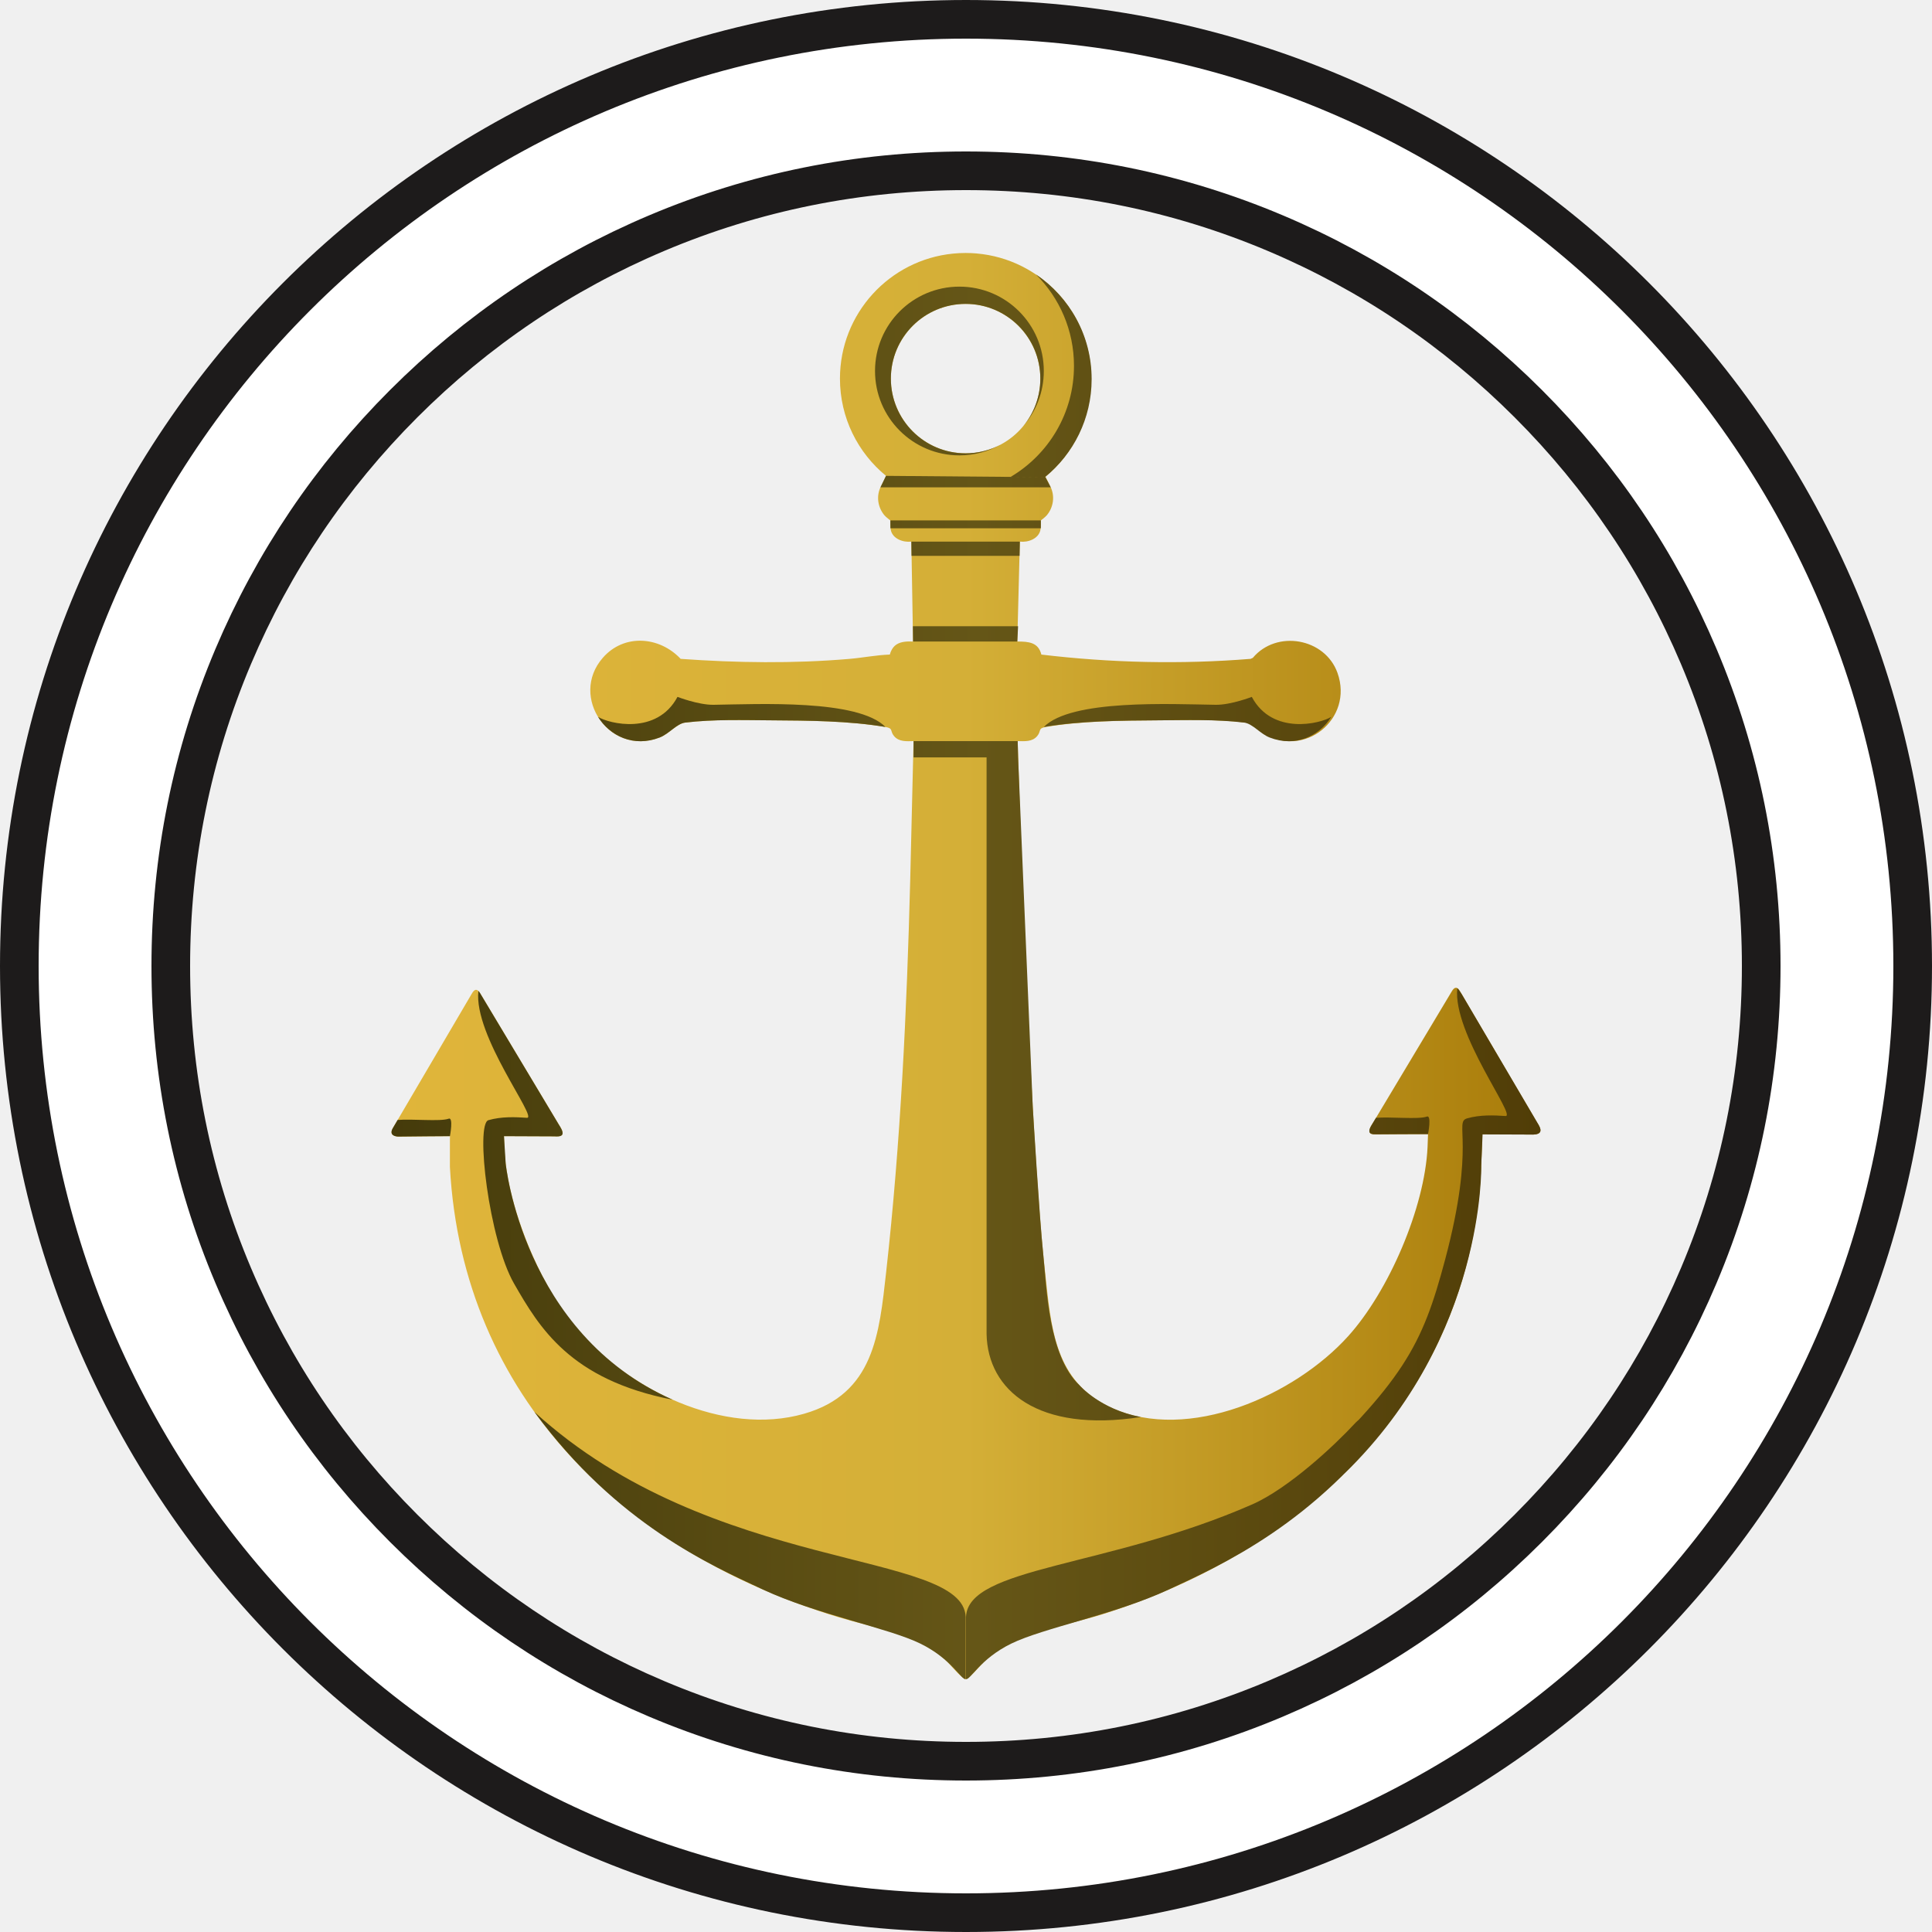
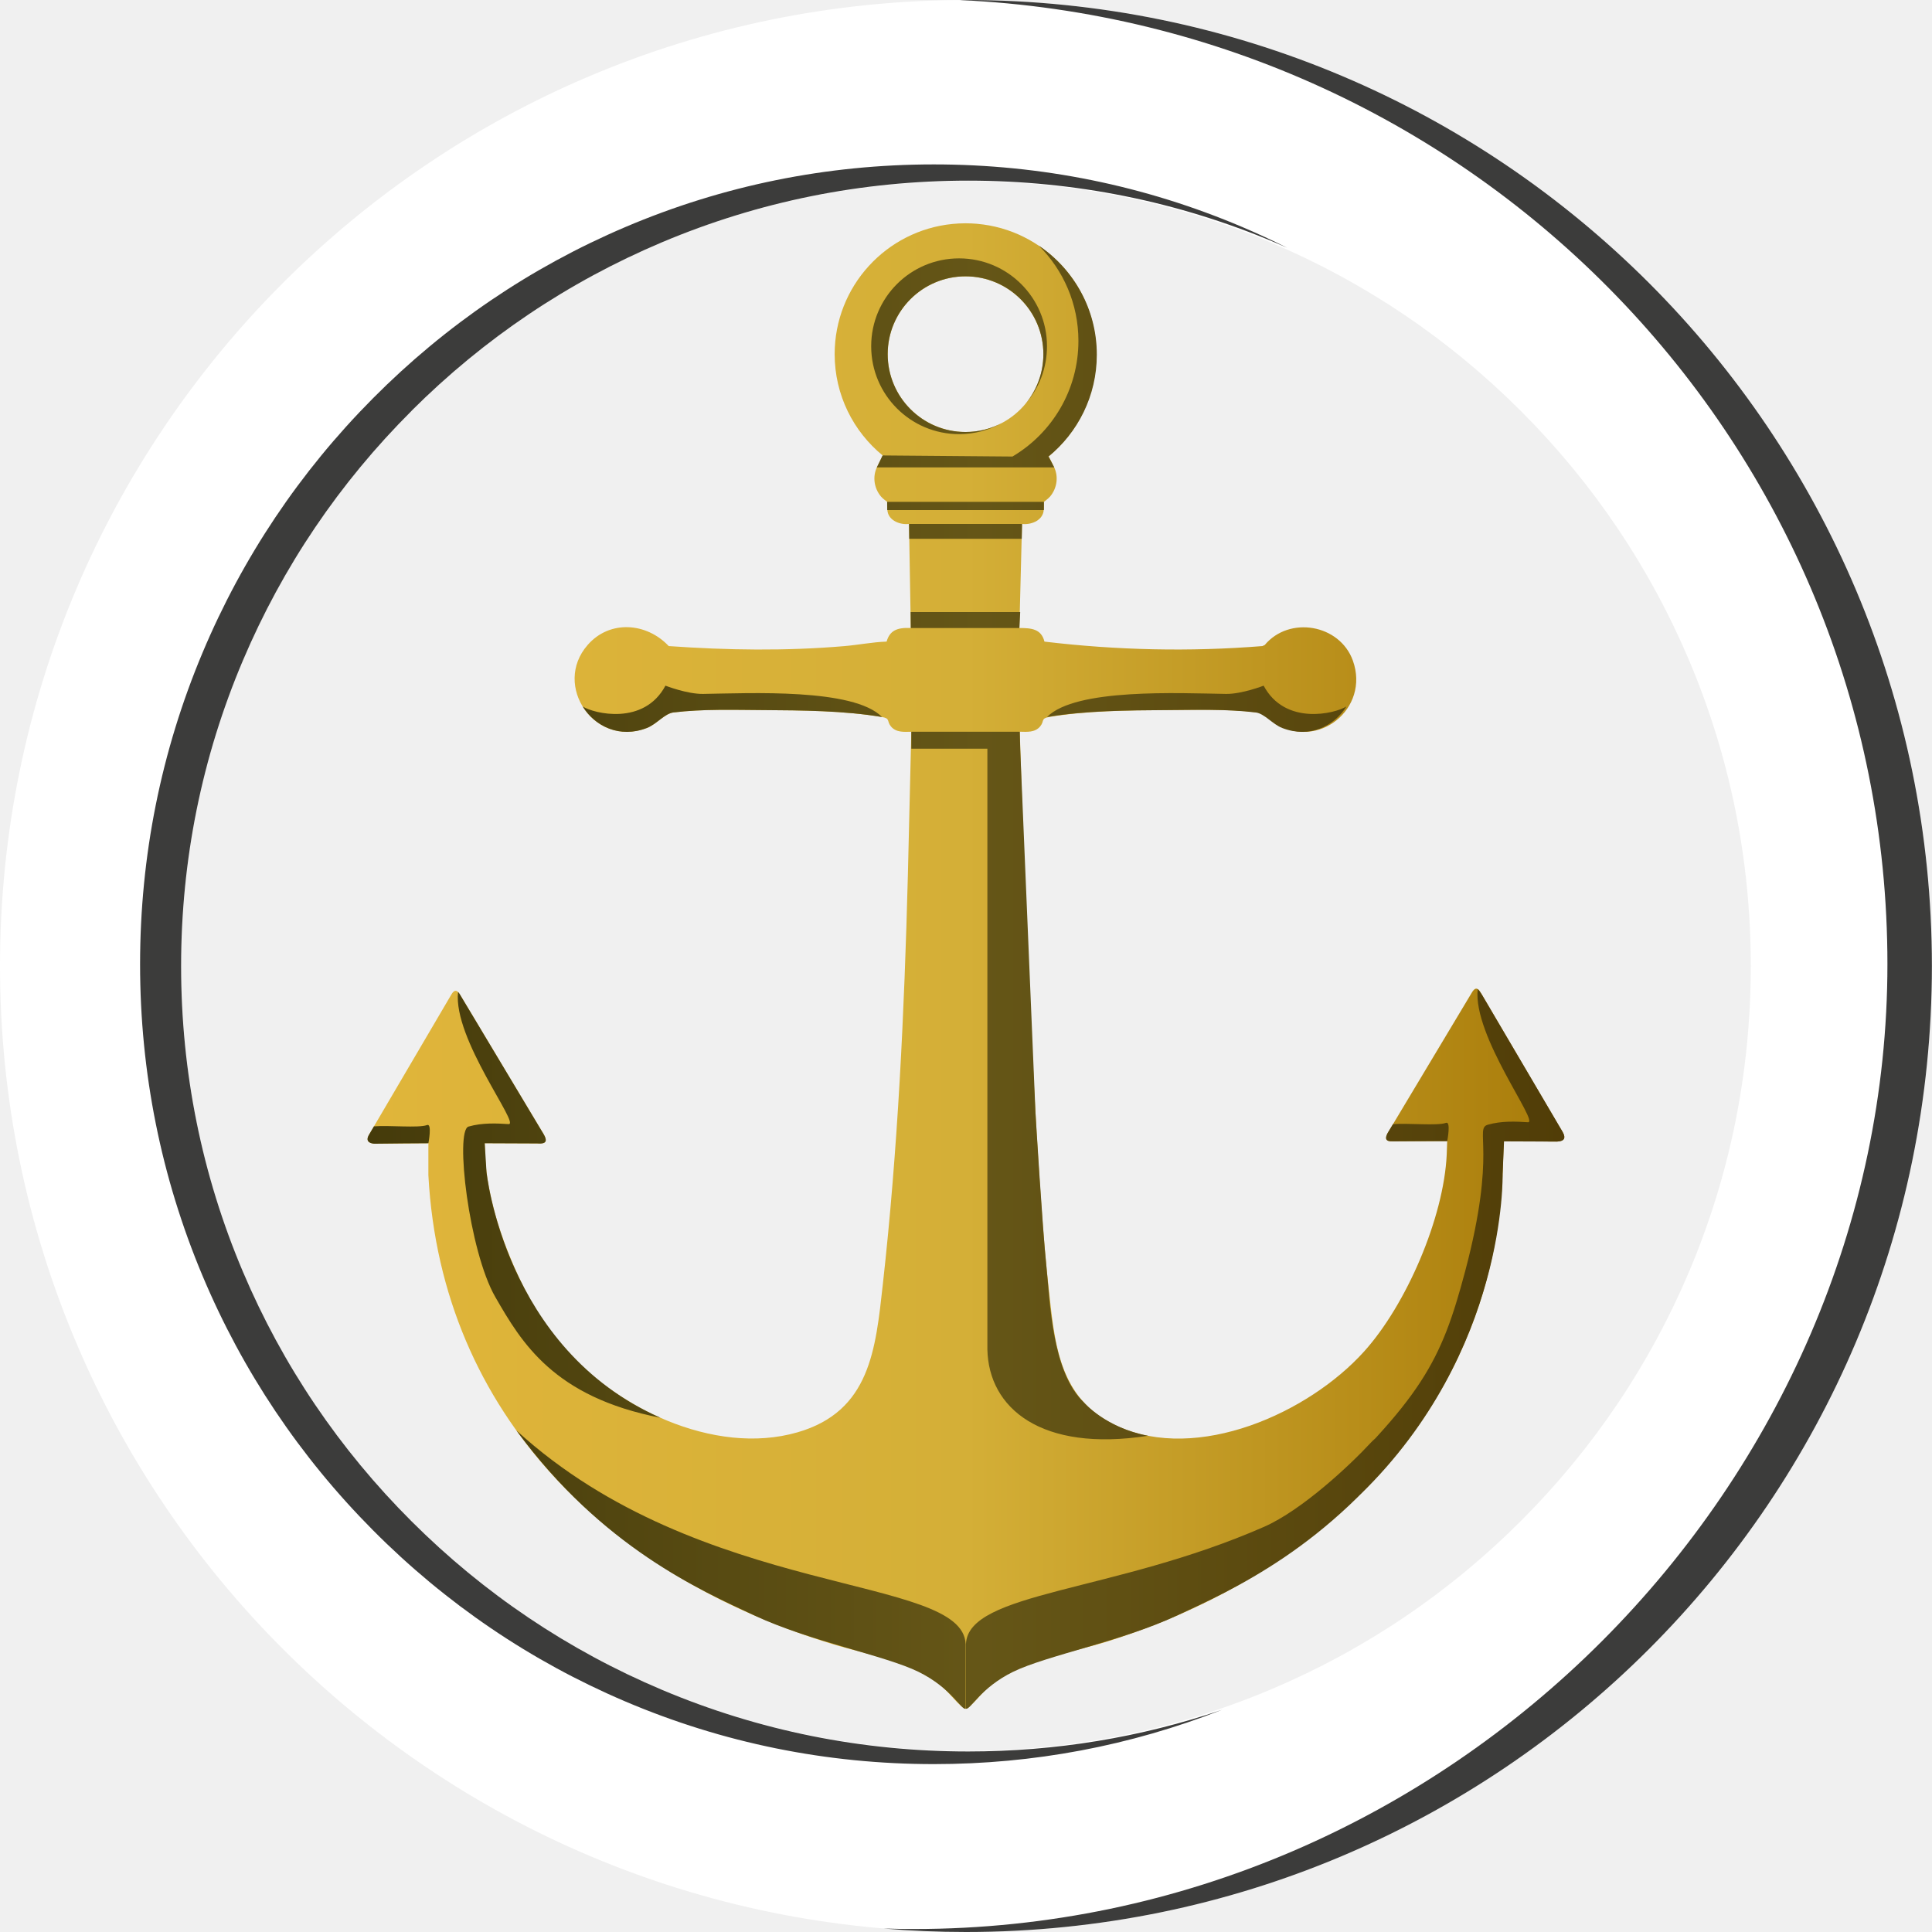
- <svg xmlns="http://www.w3.org/2000/svg" id="Ebene_2" data-name="Ebene 2" viewBox="0 0 1000 1000">
+ <svg xmlns="http://www.w3.org/2000/svg" id="Ebene_2" data-name="Ebene 2" viewBox="0 0 960 960.05">
  <defs>
    <style>
      .cls-1 {
        fill: url(#Unbenannter_Verlauf_3);
      }

      .cls-2 {
        fill: #fff;
-         stroke: #1d1b1b;
-         stroke-miterlimit: 10;
-         stroke-width: 20px;
      }

      .cls-3 {
+         fill: #3c3c3b;
+       }
+ 
+       .cls-4 {
        fill: url(#Unbenannter_Verlauf_141);
      }
    </style>
-     <linearGradient id="Unbenannter_Verlauf_3" data-name="Unbenannter Verlauf 3" x1="202.66" y1="500.01" x2="797.33" y2="500.01" gradientUnits="userSpaceOnUse">
+     <linearGradient id="Unbenannter_Verlauf_3" data-name="Unbenannter Verlauf 3" x1="182.66" y1="480.03" x2="777.33" y2="480.03" gradientUnits="userSpaceOnUse">
      <stop offset="0" stop-color="#e0b53a" />
      <stop offset=".5" stop-color="#d4af37" />
      <stop offset="1" stop-color="#a97c0a" />
    </linearGradient>
-     <linearGradient id="Unbenannter_Verlauf_141" data-name="Unbenannter Verlauf 141" x1="202.64" y1="505.59" x2="797.35" y2="505.59" gradientUnits="userSpaceOnUse">
+     <linearGradient id="Unbenannter_Verlauf_141" data-name="Unbenannter Verlauf 141" x1="182.64" y1="485.62" x2="777.35" y2="485.62" gradientUnits="userSpaceOnUse">
      <stop offset="0" stop-color="#453b0b" />
      <stop offset=".51" stop-color="#655617" />
      <stop offset="1" stop-color="#513d07" />
    </linearGradient>
  </defs>
  <g id="logo_2.0">
-     <path id="rahnem_hell" class="cls-2" d="M500,88.4c55.6,0,109.5,10.87,160.19,32.31,49,20.73,93.03,50.42,130.86,88.24,37.83,37.83,67.51,81.85,88.24,130.86,21.44,50.69,32.31,104.59,32.31,160.19s-10.87,109.5-32.31,160.19c-20.73,49-50.42,93.03-88.24,130.86-37.83,37.83-81.85,67.51-130.86,88.24-50.69,21.44-104.59,32.31-160.19,32.31s-109.5-10.87-160.19-32.31c-49-20.73-93.03-50.42-130.86-88.24-37.83-37.83-67.51-81.85-88.24-130.86-21.44-50.69-32.31-104.59-32.31-160.19s10.87-109.5,32.31-160.19c20.73-49,50.42-93.03,88.24-130.86,37.83-37.83,81.85-67.51,130.86-88.24,50.69-21.44,104.59-32.31,160.19-32.31M500,10C229.38,10,10,229.38,10,500s219.38,490,490,490,490-219.38,490-490S770.62,10,500,10h0Z" />
-     <path id="anker" class="cls-1" d="M796.77,583.05l-40.97-69.8c-1.58-2.84-3.04-2.43-4.41-.04l-41.89,69.91c-1.29,2.54-1.04,4.21,2.59,4l27.06-.11s-.12,3.97-.25,6.75c-1.47,31.41-20.1,74.6-41.11,97.87-27.55,30.54-82.64,55.25-122.64,36.97-29.58-13.53-31.05-41.7-34.22-70.17-8.45-76.15-14.18-274.84-14.18-274.84,3.63.08,7.57.44,10.13-2.64,2.19-2.64.23-3.95,4.4-4.67,18.56-3.15,39.57-3.32,58.39-3.45,14.73-.1,30.5-.59,45.29,1.17,3.88.47,5.36,3.16,8.45,5.18,21.54,14,47.42-7.08,38.86-30.92-6.48-18.04-31.55-22.41-43.81-7.76l-1.17.53c-36.07,2.9-72.34,2.07-108.28-2.22-1.57-6.3-6.43-6.76-12.46-6.76l1.32-51.71c4.25.52,9.74-1.47,10.66-6.08.32-1.6.21-4.89.21-4.89,0,0,2.24-1.68,3.05-2.63,3.5-4.15,4.36-10.05,1.86-14.94-1-1.97-1.24-2.7-2.54-5.05,14.54-11.92,23.71-30.51,23.71-50.79,0-33.96-26.04-61.84-59.25-64.76-.04-.02-.08-.02-.13-.02-1.85-.16-3.74-.24-5.65-.24-2.2,0-4.37.11-6.52.33-32.86,3.26-58.51,30.99-58.51,64.69,0,20.29,9.28,38.41,23.84,50.34-1.32,2.98-1.67,3.55-2.67,5.5-2.49,4.89-1.63,10.79,1.87,14.94.79.95,3.04,2.63,3.04,2.63,0,0-.09,3.29.22,4.89.91,4.62,6.4,6.6,10.65,6.08l.88,51.71c-7.1-.34-10.49,1.45-12.02,6.75-7.01.24-13.94,1.64-20.91,2.24-29.08,2.49-58.3,2.05-87.35-.01-11-11.7-29.31-13.14-40.29-.56-17.66,20.2,3.63,51.2,29.37,41.28,4.94-1.91,8.85-7.2,13.25-7.74,14.6-1.77,30.19-1.26,44.72-1.17,19.07.12,40.17.26,58.96,3.45,4.18.71,2.22,2.03,4.41,4.67,2.55,3.08,6.5,2.72,10.12,2.64,0,0-1.14,49.15-1.72,71.74-1.75,67.47-4.94,135.79-12.46,203.1-3.57,31.9-6.24,62.9-42.42,73.3-41.56,11.96-91.69-12.68-118.1-44.39l-6.48-8.27c-16.35-24.16-29.35-58.24-30.57-84.26-.13-2.77-.24-6.75-.24-6.75l27.05.11c3.63.2,3.88-1.48,2.59-4l-41.89-69.91c-1.38-2.38-2.83-2.8-4.4.04l-40.98,69.8c-1.19,2.35-.57,3.9,2.83,4.2l26.83-.23-.02,2.64v13.29c6.51,119.97,91.12,199.64,200.98,233,17.85,5.42,39.37,8.62,54.03,20.86,3.8,3.18,6.68,7.5,10.52,10.48,1.21.95,1.61,1.04,2.82,0,3.85-2.96,6.7-7.32,10.52-10.49,15.6-12.93,39.78-16.32,58.82-22.3,103.59-32.53,186.64-110.03,195.59-223.06.6-7.6,1-22.84,1-22.84l-.02-2.64,26.83.23c3.4-.3,4.02-1.83,2.83-4.2ZM499.79,234.64c-21.37,0-38.68-17.31-38.68-38.68s17.31-38.67,38.68-38.67,38.68,17.31,38.68,38.67-17.32,38.68-38.68,38.68Z" />
-     <path id="schattierung" class="cls-3" d="M526.96,392.03l7.58,180.7s3.51,58.22,5.39,76.02,2.62,52.88,18.75,68.19c0,0,10.7,12.5,31.82,16.51-53.36,8.28-79.27-13.87-79.85-42.94v-298.49h16.31ZM460.85,269.37l.03,4.07h77.85l.02-4.07h-77.9ZM471.72,280.34l.09,7.36h55.92l.14-7.36h-56.16ZM523.47,850.71c16.4-8.04,54.29-15.25,81.33-27.91,27.03-12.65,75.65-33.77,118.44-92.01-6.02,5.5-12.44-4.33-22.21,6.24-9.77,10.57-33.85,33.3-52.94,41.67-74.88,32.82-147.05,32.18-148.09,58.22v32.14c2.14.75,7.07-10.32,23.47-18.36ZM739.15,587.01s2.02-10.24-.71-9.04c-4.22,1.53-18.93-.02-26.23.62l-2.41,3.97c-2.86,4.82.92,4.56,2.6,4.56,3.04-.09,26.76-.11,26.76-.11ZM754.31,511.48c-2.58,23.28,30.79,66.56,24.94,66.17s-13.09-.74-19.93,1.23,4.69,12.89-11.3,72.98c-12,45.07-21.24,62.63-78.21,116.35-.4,2.64,9.08,10.53,26.27-5.68,72.85-71,70.6-159.17,70.6-159.17l.7-16.21,26.1.11c4.58-.13,4.86-2.17,2.09-6.43l-38.92-66.14c-.56-.99-1.87-2.79-2.33-3.21ZM499.84,869.08v-32.14c-1.4-34.96-130.98-21.84-223.24-106.14,42.79,58.24,91.41,79.35,118.44,92.01,27.03,12.65,64.92,19.87,81.33,27.91s21.33,19.12,23.47,18.36ZM232.88,588.07s1.98-10.22-.75-9.01c-4.22,1.53-19.02-.01-26.32.63l-2.33,3.96c-2.67,4.24,1.73,4.65,2.63,4.65,3.04-.09,26.77-.23,26.77-.23ZM247.62,512.93c-2.58,23.28,30.96,66.03,25.12,65.64s-13.09-.74-19.93,1.23c-6.84,1.97.22,61.91,13.29,84.64,13.07,22.72,29.03,49.7,82.07,60.05-77.65-34.3-86.43-122.29-86.43-122.29l-.88-14.13,26.1.11c5.72.49,4.86-2.17,2.09-6.43l-39.72-66.29c-.56-.99-1.24-2.12-1.7-2.53ZM472.6,332.05h53.95l.41-7.93h-54.44l.08,7.93ZM472.85,392.03h54.11l-.21-8.43h-53.89v8.43ZM689.05,371.05c-6.07,9.85-18.35,15.91-31.85,10.7-4.94-1.91-8.85-7.2-13.25-7.74-14.6-1.77-30.19-1.26-44.72-1.17-19.07.12-40.17.26-58.96,3.45,14.16-14.44,65.69-11.83,88.96-11.49,7.84.12,18.7-4.1,18.7-4.1,10.66,20.01,35.53,13.89,41.12,10.35ZM350.67,360.7s10.85,4.22,18.7,4.1c23.26-.34,74.8-2.95,88.96,11.49-18.79-3.19-39.89-3.33-58.96-3.45-14.53-.09-30.12-.6-44.72,1.17-4.39.54-8.3,5.84-13.25,7.74-13.5,5.21-25.78-.85-31.85-10.7,5.59,3.54,30.46,9.66,41.12-10.35ZM541.12,246.99h-.3l-17.72-.15-64.5-.54-2.88,5.93h88.14l-2.75-5.24ZM536.23,142.07c12.14,12.09,19.66,28.82,19.66,47.3,0,24.46-13.15,45.85-32.77,57.46l17.72.15c14.76-11.98,24.19-30.26,24.19-50.76,0-22.54-11.42-42.41-28.79-54.16ZM529.64,220.57c5.52-6.69,8.84-15.26,8.84-24.61,0-21.36-17.32-38.67-38.69-38.67s-38.68,17.31-38.68,38.67,17.32,38.68,38.68,38.68c6.57,0,12.76-1.64,18.18-4.53-6.32,3.56-13.61,5.59-21.38,5.59-24.13,0-43.68-19.55-43.68-43.68s19.55-43.66,43.68-43.66,43.68,19.55,43.68,43.66c0,10.92-4,20.9-10.63,28.55Z" />
+     <g id="rahmen_hell">
+       <path class="cls-2" d="M480,90.02c52.69,0,103.75,10.3,151.78,30.61,46.43,19.64,88.15,47.77,123.99,83.62s63.98,77.56,83.62,123.99c20.31,48.02,30.61,99.09,30.61,151.78s-10.3,103.75-30.61,151.78c-19.64,46.43-47.77,88.15-83.62,123.99-35.85,35.85-77.56,63.98-123.99,83.62-48.02,20.31-99.09,30.61-151.78,30.61s-103.75-10.3-151.78-30.61c-46.43-19.64-88.15-47.77-123.99-83.62-35.85-35.85-63.98-77.56-83.62-123.99-20.31-48.02-30.61-99.09-30.61-151.78s10.3-103.75,30.61-151.78c19.64-46.43,47.77-88.15,83.62-123.99,35.85-35.85,77.56-63.98,123.99-83.62,48.02-20.31,99.09-30.61,151.78-30.61M480,.02C214.9.02,0,214.93,0,480.02s214.9,480,480,480,480-214.9,480-480S745.1.02,480,.02h0Z" />
+     </g>
+     <g id="rahmen_schattierung">
+       <path class="cls-3" d="M204.56,204.08c35.93-35.86,77.77-64,124.33-83.66,48.19-20.34,99.41-30.65,152.24-30.65s104.04,10.31,152.24,30.65c2.1.89,4.18,1.79,6.25,2.71-7.27-3.65-14.67-7.07-22.18-10.27-48.56-20.68-100.17-31.16-153.39-31.16s-104.82,10.48-153.39,31.16c-46.95,19.99-89.13,48.63-125.38,85.12-36.27,36.51-64.74,79.02-84.63,126.35-20.59,49.01-31.04,101.1-31.04,154.83s10.45,105.81,31.04,154.83c19.89,47.33,48.36,89.84,84.63,126.35,36.24,36.49,78.42,65.13,125.38,85.12,48.56,20.68,100.17,31.16,153.39,31.16,49.49,0,97.58-9.06,143.12-26.96-40.41,13.74-82.68,20.68-126.03,20.68-52.83,0-104.04-10.31-152.24-30.65-46.57-19.66-88.4-47.8-124.33-83.66-35.94-35.85-64.15-77.6-83.85-124.06-20.38-48.09-30.72-99.19-30.72-151.9s10.33-103.81,30.72-151.9c19.7-46.46,47.91-88.21,83.85-124.06ZM204.56,204.08c35.93-35.86,77.77-64,124.33-83.66,48.19-20.34,99.41-30.65,152.24-30.65s104.04,10.31,152.24,30.65c2.1.89,4.18,1.79,6.25,2.71-7.27-3.65-14.67-7.07-22.18-10.27-48.56-20.68-100.17-31.16-153.39-31.16s-104.82,10.48-153.39,31.16c-46.95,19.99-89.13,48.63-125.38,85.12-36.27,36.51-64.74,79.02-84.63,126.35-20.59,49.01-31.04,101.1-31.04,154.83s10.45,105.81,31.04,154.83c19.89,47.33,48.36,89.84,84.63,126.35,36.24,36.49,78.42,65.13,125.38,85.12,48.56,20.68,100.17,31.16,153.39,31.16,49.49,0,97.58-9.06,143.12-26.96-40.41,13.74-82.68,20.68-126.03,20.68-52.83,0-104.04-10.31-152.24-30.65-46.57-19.66-88.4-47.8-124.33-83.66-35.94-35.85-64.15-77.6-83.85-124.06-20.38-48.09-30.72-99.19-30.72-151.9s10.33-103.81,30.72-151.9c19.7-46.46,47.91-88.21,83.85-124.06Z" />
+       <path class="cls-3" d="M479.98,0c-1.11,0-2.23,0-3.34.02,256.72,11.59,461.26,221.62,461.26,479.02s-216.55,479.53-483.66,479.53c-5.1,0-10.18-.08-15.24-.25,13.5,1.15,27.17,1.73,40.98,1.73,265.11,0,480.02-214.91,480.02-480.02S745.09,0,479.98,0Z" />
+     </g>
+     <path id="anker" class="cls-1" d="M776.77,563.07l-40.97-69.8c-1.58-2.84-3.04-2.43-4.41-.04l-41.89,69.91c-1.29,2.54-1.04,4.21,2.59,4l27.06-.11s-.12,3.97-.25,6.75c-1.47,31.41-20.1,74.6-41.11,97.87-27.55,30.54-82.64,55.25-122.64,36.97-29.58-13.53-31.05-41.7-34.22-70.17-8.45-76.15-14.18-274.84-14.18-274.84,3.63.08,7.57.44,10.13-2.64,2.19-2.64.23-3.95,4.4-4.67,18.56-3.15,39.57-3.32,58.39-3.45,14.73-.1,30.5-.59,45.29,1.17,3.88.47,5.36,3.16,8.45,5.18,21.54,14,47.42-7.08,38.86-30.92-6.48-18.04-31.55-22.41-43.81-7.76l-1.17.53c-36.07,2.9-72.34,2.07-108.28-2.22-1.57-6.3-6.43-6.76-12.46-6.76l1.32-51.71c4.25.52,9.74-1.47,10.66-6.08.32-1.6.21-4.89.21-4.89,0,0,2.24-1.68,3.05-2.63,3.5-4.15,4.36-10.05,1.86-14.94-1-1.97-1.24-2.7-2.54-5.05,14.54-11.92,23.71-30.51,23.71-50.79,0-33.96-26.04-61.84-59.25-64.76-.04-.02-.08-.02-.13-.02-1.85-.16-3.74-.24-5.65-.24-2.2,0-4.37.11-6.52.33-32.86,3.26-58.51,30.99-58.51,64.69,0,20.29,9.28,38.41,23.84,50.34-1.32,2.98-1.67,3.55-2.67,5.5-2.49,4.89-1.63,10.79,1.87,14.94.79.95,3.04,2.63,3.04,2.63,0,0-.09,3.29.22,4.89.91,4.62,6.4,6.6,10.65,6.08l.88,51.71c-7.1-.34-10.49,1.45-12.02,6.75-7.01.24-13.94,1.64-20.91,2.24-29.08,2.49-58.3,2.05-87.35-.01-11-11.7-29.31-13.14-40.29-.56-17.66,20.2,3.63,51.2,29.37,41.28,4.94-1.91,8.85-7.2,13.25-7.74,14.6-1.77,30.19-1.26,44.72-1.17,19.07.12,40.17.26,58.96,3.45,4.18.71,2.22,2.03,4.41,4.67,2.55,3.08,6.5,2.72,10.12,2.64,0,0-1.14,49.15-1.72,71.74-1.75,67.47-4.94,135.79-12.46,203.1-3.57,31.9-6.24,62.9-42.42,73.3-41.56,11.96-91.69-12.68-118.1-44.39l-6.48-8.27c-16.35-24.16-29.35-58.24-30.57-84.26-.13-2.77-.24-6.75-.24-6.75l27.05.11c3.63.2,3.88-1.48,2.59-4l-41.89-69.91c-1.38-2.38-2.83-2.8-4.4.04l-40.98,69.8c-1.19,2.35-.57,3.9,2.83,4.2l26.83-.23-.02,2.64v13.29c6.51,119.97,91.12,199.64,200.98,233,17.85,5.42,39.37,8.62,54.03,20.86,3.8,3.18,6.68,7.5,10.52,10.48,1.21.95,1.61,1.04,2.82,0,3.85-2.96,6.7-7.32,10.52-10.49,15.6-12.93,39.78-16.32,58.82-22.3,103.59-32.53,186.64-110.03,195.59-223.06.6-7.6,1-22.84,1-22.84l-.02-2.64,26.83.23c3.4-.3,4.02-1.83,2.83-4.2ZM479.79,214.67c-21.37,0-38.68-17.31-38.68-38.68s17.31-38.67,38.68-38.67,38.68,17.31,38.68,38.67-17.32,38.68-38.68,38.68Z" />
+     <path id="anker_schattierung" class="cls-4" d="M506.96,372.05l7.58,180.7s3.51,58.22,5.39,76.02,2.62,52.88,18.75,68.19c0,0,10.7,12.5,31.82,16.51-53.36,8.28-79.27-13.87-79.85-42.94v-298.49h16.31ZM440.85,249.39l.03,4.07h77.85l.02-4.07h-77.9ZM451.72,260.37l.09,7.36h55.92l.14-7.36h-56.16ZM503.47,830.74c16.4-8.04,54.29-15.25,81.33-27.91,27.03-12.65,75.65-33.77,118.44-92.01-6.02,5.5-12.44-4.33-22.21,6.24-9.77,10.57-33.85,33.3-52.94,41.67-74.88,32.82-147.05,32.18-148.09,58.22v32.14c2.14.75,7.07-10.32,23.47-18.36ZM719.15,567.04s2.02-10.24-.71-9.04c-4.22,1.53-18.93-.02-26.23.62l-2.41,3.97c-2.86,4.82.92,4.56,2.6,4.56,3.04-.09,26.76-.11,26.76-.11ZM734.31,491.5c-2.58,23.28,30.79,66.56,24.94,66.17s-13.09-.74-19.93,1.23,4.69,12.89-11.3,72.98c-12,45.07-21.24,62.63-78.21,116.35-.4,2.64,9.08,10.53,26.27-5.68,72.85-71,70.6-159.17,70.6-159.17l.7-16.21,26.1.11c4.58-.13,4.86-2.17,2.09-6.43l-38.92-66.14c-.56-.99-1.87-2.79-2.33-3.21ZM479.84,849.1v-32.14c-1.4-34.96-130.98-21.84-223.24-106.14,42.79,58.24,91.41,79.35,118.44,92.01,27.03,12.65,64.92,19.87,81.33,27.91s21.33,19.12,23.47,18.36ZM212.88,568.1s1.98-10.22-.75-9.01c-4.22,1.53-19.02-.01-26.32.63l-2.33,3.96c-2.67,4.24,1.73,4.65,2.63,4.65,3.04-.09,26.77-.23,26.77-.23ZM227.62,492.95c-2.58,23.28,30.96,66.03,25.12,65.64s-13.09-.74-19.93,1.23c-6.84,1.97.22,61.91,13.29,84.64,13.07,22.72,29.03,49.7,82.07,60.05-77.65-34.3-86.43-122.29-86.43-122.29l-.88-14.13,26.1.11c5.72.49,4.86-2.17,2.09-6.43l-39.72-66.29c-.56-.99-1.24-2.12-1.7-2.53ZM452.6,312.07h53.95l.41-7.93h-54.44l.08,7.93ZM452.85,372.05h54.11l-.21-8.43h-53.89v8.43ZM669.05,351.07c-6.07,9.85-18.35,15.91-31.85,10.7-4.94-1.91-8.85-7.2-13.25-7.74-14.6-1.77-30.19-1.26-44.72-1.17-19.07.12-40.17.26-58.96,3.45,14.16-14.44,65.69-11.83,88.96-11.49,7.84.12,18.7-4.1,18.7-4.1,10.66,20.01,35.53,13.89,41.12,10.35ZM330.67,340.72s10.85,4.22,18.7,4.1c23.26-.34,74.8-2.95,88.96,11.49-18.79-3.19-39.89-3.33-58.96-3.45-14.53-.09-30.12-.6-44.72,1.17-4.39.54-8.3,5.84-13.25,7.74-13.5,5.21-25.78-.85-31.85-10.7,5.59,3.54,30.46,9.66,41.12-10.35ZM521.12,227.01h-.3l-17.72-.15-64.5-.54-2.88,5.93h88.14l-2.75-5.24ZM516.23,122.1c12.14,12.09,19.66,28.82,19.66,47.3,0,24.46-13.15,45.85-32.77,57.46l17.72.15c14.76-11.98,24.19-30.26,24.19-50.76,0-22.54-11.42-42.41-28.79-54.16ZM509.64,200.6c5.52-6.69,8.84-15.26,8.84-24.61,0-21.36-17.32-38.67-38.69-38.67s-38.68,17.31-38.68,38.67,17.32,38.68,38.68,38.68c6.57,0,12.76-1.64,18.18-4.53-6.32,3.56-13.61,5.59-21.38,5.59-24.13,0-43.68-19.55-43.68-43.68s19.55-43.66,43.68-43.66,43.68,19.55,43.68,43.66c0,10.92-4,20.9-10.63,28.55Z" />
  </g>
</svg>
